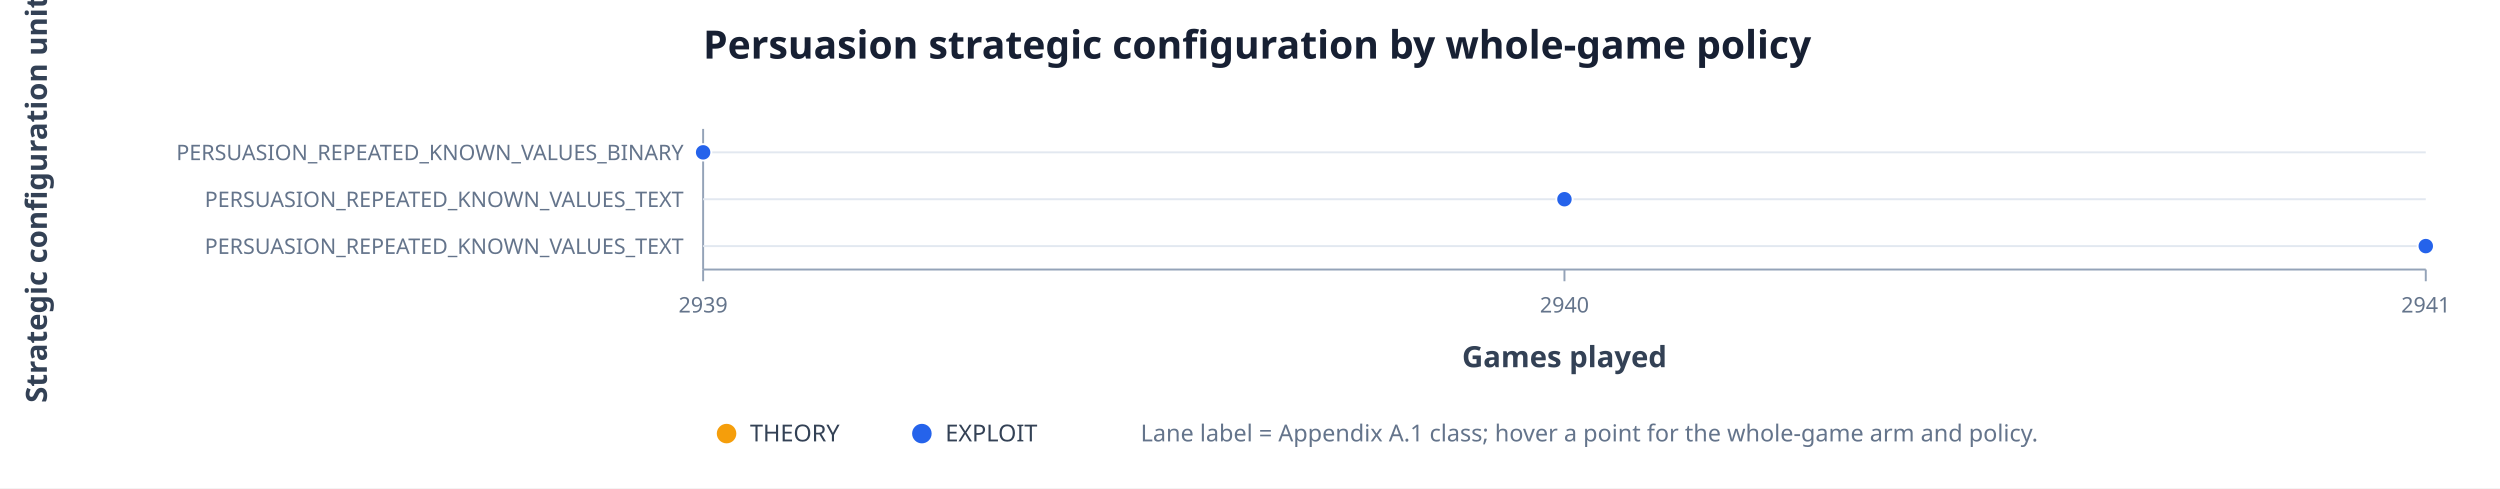
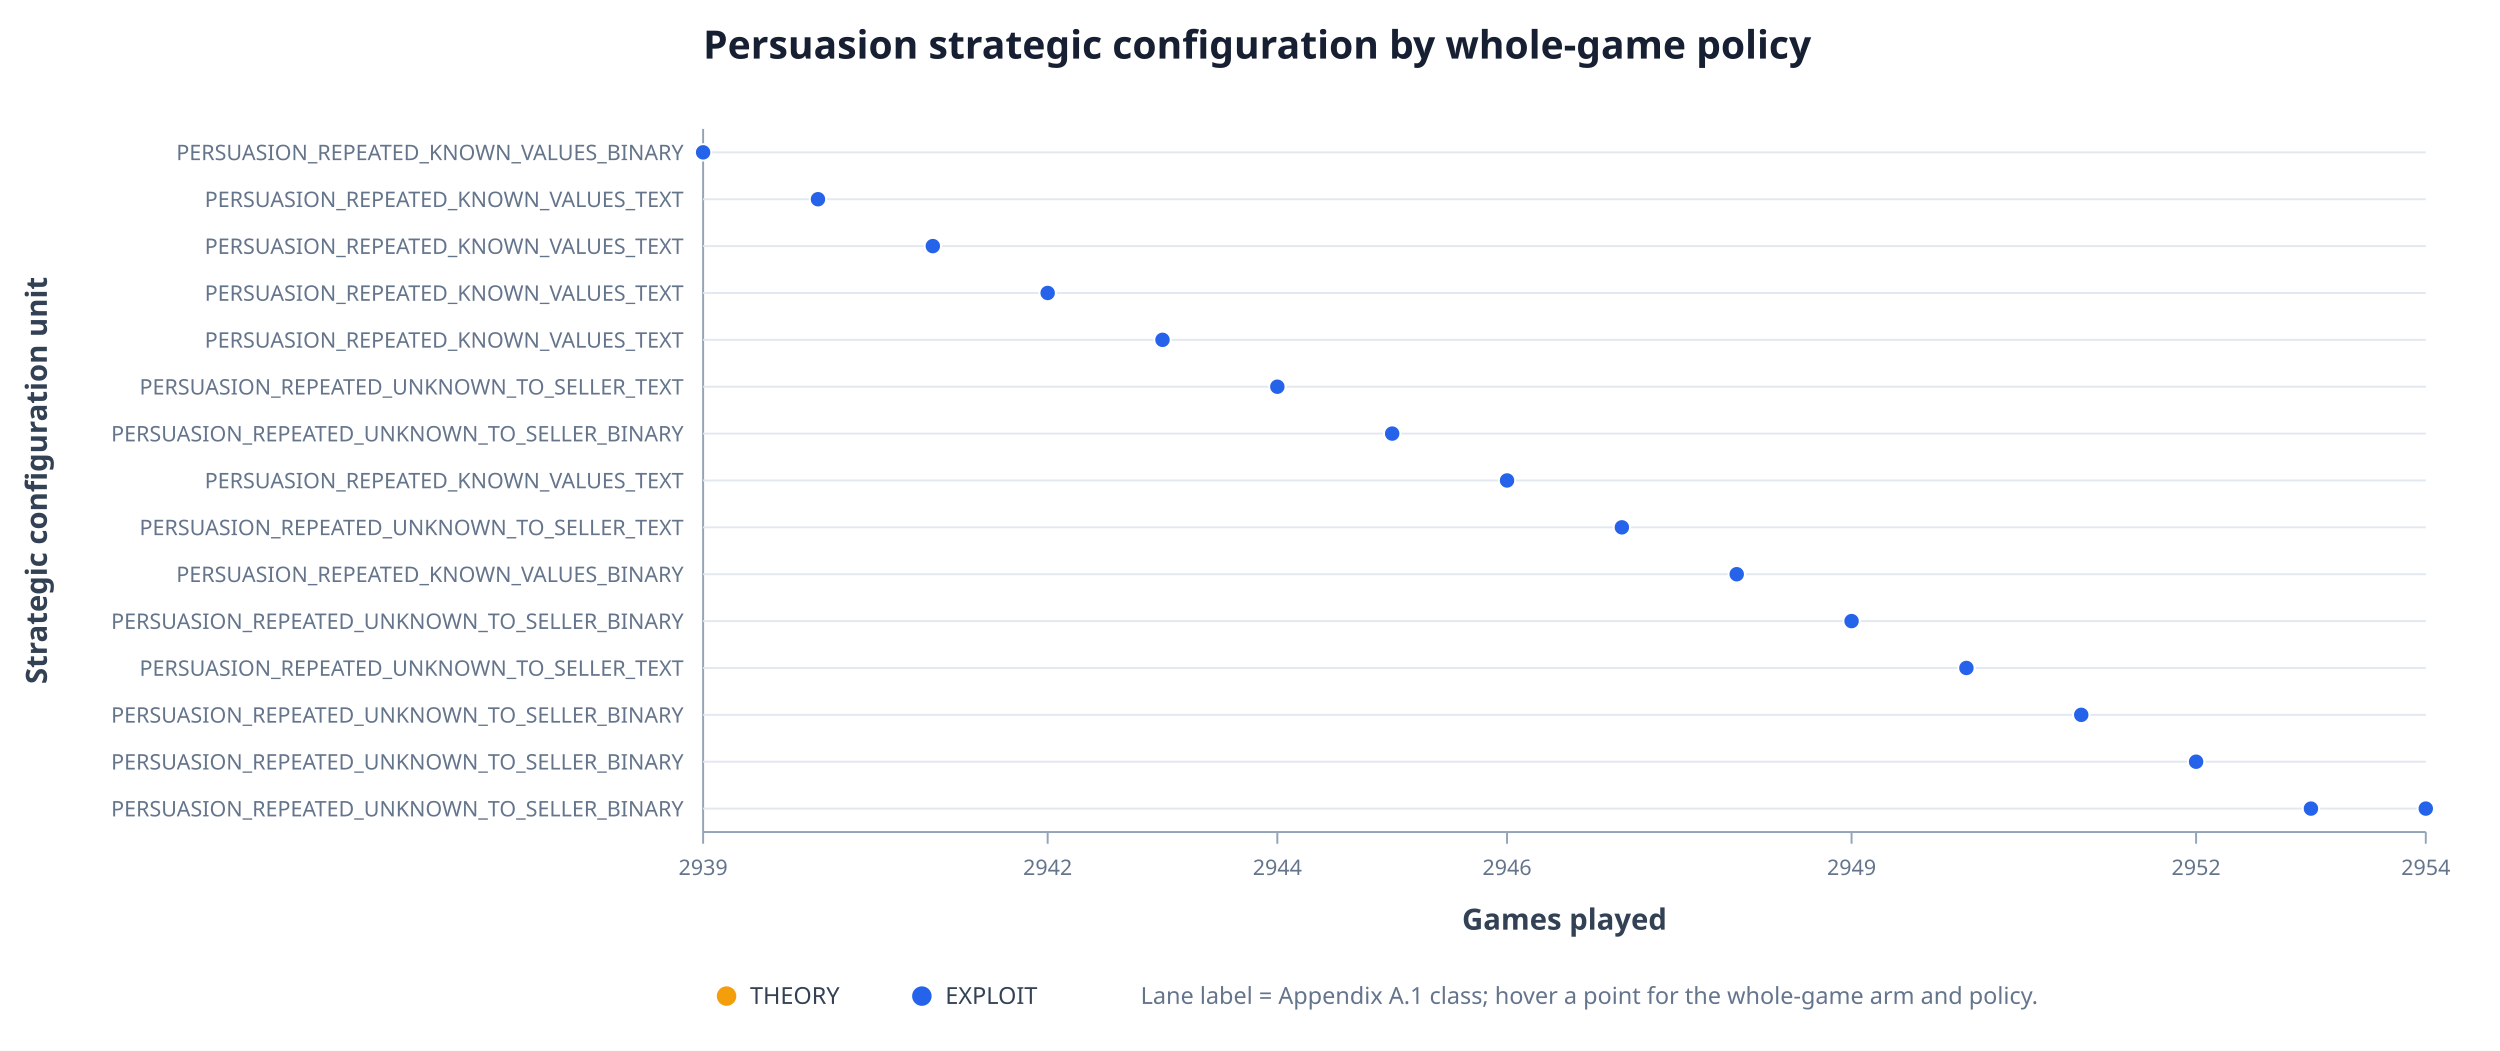
- <svg xmlns="http://www.w3.org/2000/svg" width="1280" height="250" viewBox="0 0 1280 250" role="img">
-   <rect width="1280" height="250" fill="white" />
+ <svg xmlns="http://www.w3.org/2000/svg" width="1280" height="538" viewBox="0 0 1280 538" role="img">
+   <rect width="1280" height="538" fill="white" />
  <text x="360.0" y="30" font-family="system-ui,sans-serif" font-size="20" font-weight="700" fill="#172033">Persuasion strategic configuration by whole-game policy</text>
-   <line x1="360.0" y1="138.0" x2="1242.0" y2="138.0" stroke="#94a3b8" />
-   <line x1="360.0" y1="66.0" x2="360.0" y2="138.0" stroke="#94a3b8" />
-   <text x="801.0" y="188" text-anchor="middle" font-family="system-ui,sans-serif" font-size="15" font-weight="650" fill="#334155">Games played</text>
-   <text x="24" y="102.0" transform="rotate(-90 24 102.0)" text-anchor="middle" font-family="system-ui,sans-serif" font-size="15" font-weight="650" fill="#334155">Strategic configuration unit</text>
+   <line x1="360.0" y1="426.0" x2="1242.0" y2="426.0" stroke="#94a3b8" />
+   <line x1="360.0" y1="66.0" x2="360.0" y2="426.0" stroke="#94a3b8" />
+   <text x="801.0" y="476" text-anchor="middle" font-family="system-ui,sans-serif" font-size="15" font-weight="650" fill="#334155">Games played</text>
+   <text x="24" y="246.0" transform="rotate(-90 24 246.0)" text-anchor="middle" font-family="system-ui,sans-serif" font-size="15" font-weight="650" fill="#334155">Strategic configuration unit</text>
  <line x1="360.0" y1="78.00" x2="1242.0" y2="78.00" stroke="#e2e8f0" />
  <text x="350.0" y="82.00" text-anchor="end" font-family="system-ui,sans-serif" font-size="11" fill="#64748b">PERSUASION_REPEATED_KNOWN_VALUES_BINARY</text>
  <line x1="360.0" y1="102.00" x2="1242.0" y2="102.00" stroke="#e2e8f0" />
  <text x="350.0" y="106.00" text-anchor="end" font-family="system-ui,sans-serif" font-size="11" fill="#64748b">PERSUASION_REPEATED_KNOWN_VALUES_TEXT</text>
  <line x1="360.0" y1="126.00" x2="1242.0" y2="126.00" stroke="#e2e8f0" />
  <text x="350.0" y="130.00" text-anchor="end" font-family="system-ui,sans-serif" font-size="11" fill="#64748b">PERSUASION_REPEATED_KNOWN_VALUES_TEXT</text>
-   <line x1="360.00" y1="138.0" x2="360.00" y2="144.0" stroke="#94a3b8" />
-   <text x="360.00" y="160.0" text-anchor="middle" font-family="system-ui,sans-serif" font-size="11" fill="#64748b">2939</text>
-   <line x1="801.00" y1="138.0" x2="801.00" y2="144.0" stroke="#94a3b8" />
-   <text x="801.00" y="160.0" text-anchor="middle" font-family="system-ui,sans-serif" font-size="11" fill="#64748b">2940</text>
-   <line x1="1242.00" y1="138.0" x2="1242.00" y2="144.0" stroke="#94a3b8" />
-   <text x="1242.00" y="160.0" text-anchor="middle" font-family="system-ui,sans-serif" font-size="11" fill="#64748b">2941</text>
+   <line x1="360.0" y1="150.00" x2="1242.0" y2="150.00" stroke="#e2e8f0" />
+   <text x="350.0" y="154.00" text-anchor="end" font-family="system-ui,sans-serif" font-size="11" fill="#64748b">PERSUASION_REPEATED_KNOWN_VALUES_TEXT</text>
+   <line x1="360.0" y1="174.00" x2="1242.0" y2="174.00" stroke="#e2e8f0" />
+   <text x="350.0" y="178.00" text-anchor="end" font-family="system-ui,sans-serif" font-size="11" fill="#64748b">PERSUASION_REPEATED_KNOWN_VALUES_TEXT</text>
+   <line x1="360.0" y1="198.00" x2="1242.0" y2="198.00" stroke="#e2e8f0" />
+   <text x="350.0" y="202.00" text-anchor="end" font-family="system-ui,sans-serif" font-size="11" fill="#64748b">PERSUASION_REPEATED_UNKNOWN_TO_SELLER_TEXT</text>
+   <line x1="360.0" y1="222.00" x2="1242.0" y2="222.00" stroke="#e2e8f0" />
+   <text x="350.0" y="226.00" text-anchor="end" font-family="system-ui,sans-serif" font-size="11" fill="#64748b">PERSUASION_REPEATED_UNKNOWN_TO_SELLER_BINARY</text>
+   <line x1="360.0" y1="246.00" x2="1242.0" y2="246.00" stroke="#e2e8f0" />
+   <text x="350.0" y="250.00" text-anchor="end" font-family="system-ui,sans-serif" font-size="11" fill="#64748b">PERSUASION_REPEATED_KNOWN_VALUES_TEXT</text>
+   <line x1="360.0" y1="270.00" x2="1242.0" y2="270.00" stroke="#e2e8f0" />
+   <text x="350.0" y="274.00" text-anchor="end" font-family="system-ui,sans-serif" font-size="11" fill="#64748b">PERSUASION_REPEATED_UNKNOWN_TO_SELLER_TEXT</text>
+   <line x1="360.0" y1="294.00" x2="1242.0" y2="294.00" stroke="#e2e8f0" />
+   <text x="350.0" y="298.00" text-anchor="end" font-family="system-ui,sans-serif" font-size="11" fill="#64748b">PERSUASION_REPEATED_KNOWN_VALUES_BINARY</text>
+   <line x1="360.0" y1="318.00" x2="1242.0" y2="318.00" stroke="#e2e8f0" />
+   <text x="350.0" y="322.00" text-anchor="end" font-family="system-ui,sans-serif" font-size="11" fill="#64748b">PERSUASION_REPEATED_UNKNOWN_TO_SELLER_BINARY</text>
+   <line x1="360.0" y1="342.00" x2="1242.0" y2="342.00" stroke="#e2e8f0" />
+   <text x="350.0" y="346.00" text-anchor="end" font-family="system-ui,sans-serif" font-size="11" fill="#64748b">PERSUASION_REPEATED_UNKNOWN_TO_SELLER_TEXT</text>
+   <line x1="360.0" y1="366.00" x2="1242.0" y2="366.00" stroke="#e2e8f0" />
+   <text x="350.0" y="370.00" text-anchor="end" font-family="system-ui,sans-serif" font-size="11" fill="#64748b">PERSUASION_REPEATED_UNKNOWN_TO_SELLER_BINARY</text>
+   <line x1="360.0" y1="390.00" x2="1242.0" y2="390.00" stroke="#e2e8f0" />
+   <text x="350.0" y="394.00" text-anchor="end" font-family="system-ui,sans-serif" font-size="11" fill="#64748b">PERSUASION_REPEATED_UNKNOWN_TO_SELLER_BINARY</text>
+   <line x1="360.0" y1="414.00" x2="1242.0" y2="414.00" stroke="#e2e8f0" />
+   <text x="350.0" y="418.00" text-anchor="end" font-family="system-ui,sans-serif" font-size="11" fill="#64748b">PERSUASION_REPEATED_UNKNOWN_TO_SELLER_BINARY</text>
+   <line x1="360.00" y1="426.0" x2="360.00" y2="432.0" stroke="#94a3b8" />
+   <text x="360.00" y="448.0" text-anchor="middle" font-family="system-ui,sans-serif" font-size="11" fill="#64748b">2939</text>
+   <line x1="536.40" y1="426.0" x2="536.40" y2="432.0" stroke="#94a3b8" />
+   <text x="536.40" y="448.0" text-anchor="middle" font-family="system-ui,sans-serif" font-size="11" fill="#64748b">2942</text>
+   <line x1="654.00" y1="426.0" x2="654.00" y2="432.0" stroke="#94a3b8" />
+   <text x="654.00" y="448.0" text-anchor="middle" font-family="system-ui,sans-serif" font-size="11" fill="#64748b">2944</text>
+   <line x1="771.60" y1="426.0" x2="771.60" y2="432.0" stroke="#94a3b8" />
+   <text x="771.60" y="448.0" text-anchor="middle" font-family="system-ui,sans-serif" font-size="11" fill="#64748b">2946</text>
+   <line x1="948.00" y1="426.0" x2="948.00" y2="432.0" stroke="#94a3b8" />
+   <text x="948.00" y="448.0" text-anchor="middle" font-family="system-ui,sans-serif" font-size="11" fill="#64748b">2949</text>
+   <line x1="1124.40" y1="426.0" x2="1124.40" y2="432.0" stroke="#94a3b8" />
+   <text x="1124.40" y="448.0" text-anchor="middle" font-family="system-ui,sans-serif" font-size="11" fill="#64748b">2952</text>
+   <line x1="1242.00" y1="426.0" x2="1242.00" y2="432.0" stroke="#94a3b8" />
+   <text x="1242.00" y="448.0" text-anchor="middle" font-family="system-ui,sans-serif" font-size="11" fill="#64748b">2954</text>
  <circle cx="360.00" cy="78.00" r="4.2" fill="#2563eb" stroke="white" stroke-width="1" />
-   <circle cx="801.00" cy="102.00" r="4.2" fill="#2563eb" stroke="white" stroke-width="1" />
-   <circle cx="1242.00" cy="126.00" r="4.2" fill="#2563eb" stroke="white" stroke-width="1" />
-   <circle cx="372.0" cy="222" r="5" fill="#f59e0b" />
-   <text x="384.0" y="226" font-family="system-ui,sans-serif" font-size="12" fill="#334155">THEORY</text>
-   <circle cx="472.0" cy="222" r="5" fill="#2563eb" />
-   <text x="484.0" y="226" font-family="system-ui,sans-serif" font-size="12" fill="#334155">EXPLOIT</text>
-   <text x="584.0" y="226" font-family="system-ui,sans-serif" font-size="12" fill="#64748b">Lane label = Appendix A.1 class; hover a point for the whole-game arm and policy.</text>
+   <circle cx="418.80" cy="102.00" r="4.2" fill="#2563eb" stroke="white" stroke-width="1" />
+   <circle cx="477.60" cy="126.00" r="4.2" fill="#2563eb" stroke="white" stroke-width="1" />
+   <circle cx="536.40" cy="150.00" r="4.2" fill="#2563eb" stroke="white" stroke-width="1" />
+   <circle cx="595.20" cy="174.00" r="4.2" fill="#2563eb" stroke="white" stroke-width="1" />
+   <circle cx="654.00" cy="198.00" r="4.2" fill="#2563eb" stroke="white" stroke-width="1" />
+   <circle cx="712.80" cy="222.00" r="4.2" fill="#2563eb" stroke="white" stroke-width="1" />
+   <circle cx="771.60" cy="246.00" r="4.2" fill="#2563eb" stroke="white" stroke-width="1" />
+   <circle cx="830.40" cy="270.00" r="4.2" fill="#2563eb" stroke="white" stroke-width="1" />
+   <circle cx="889.20" cy="294.00" r="4.2" fill="#2563eb" stroke="white" stroke-width="1" />
+   <circle cx="948.00" cy="318.00" r="4.2" fill="#2563eb" stroke="white" stroke-width="1" />
+   <circle cx="1006.80" cy="342.00" r="4.2" fill="#2563eb" stroke="white" stroke-width="1" />
+   <circle cx="1065.60" cy="366.00" r="4.2" fill="#2563eb" stroke="white" stroke-width="1" />
+   <circle cx="1124.40" cy="390.00" r="4.2" fill="#2563eb" stroke="white" stroke-width="1" />
+   <circle cx="1183.20" cy="414.00" r="4.2" fill="#2563eb" stroke="white" stroke-width="1" />
+   <circle cx="1242.00" cy="414.00" r="4.2" fill="#2563eb" stroke="white" stroke-width="1" />
+   <circle cx="372.0" cy="510" r="5" fill="#f59e0b" />
+   <text x="384.0" y="514" font-family="system-ui,sans-serif" font-size="12" fill="#334155">THEORY</text>
+   <circle cx="472.0" cy="510" r="5" fill="#2563eb" />
+   <text x="484.0" y="514" font-family="system-ui,sans-serif" font-size="12" fill="#334155">EXPLOIT</text>
+   <text x="584.0" y="514" font-family="system-ui,sans-serif" font-size="12" fill="#64748b">Lane label = Appendix A.1 class; hover a point for the whole-game arm and policy.</text>
</svg>
